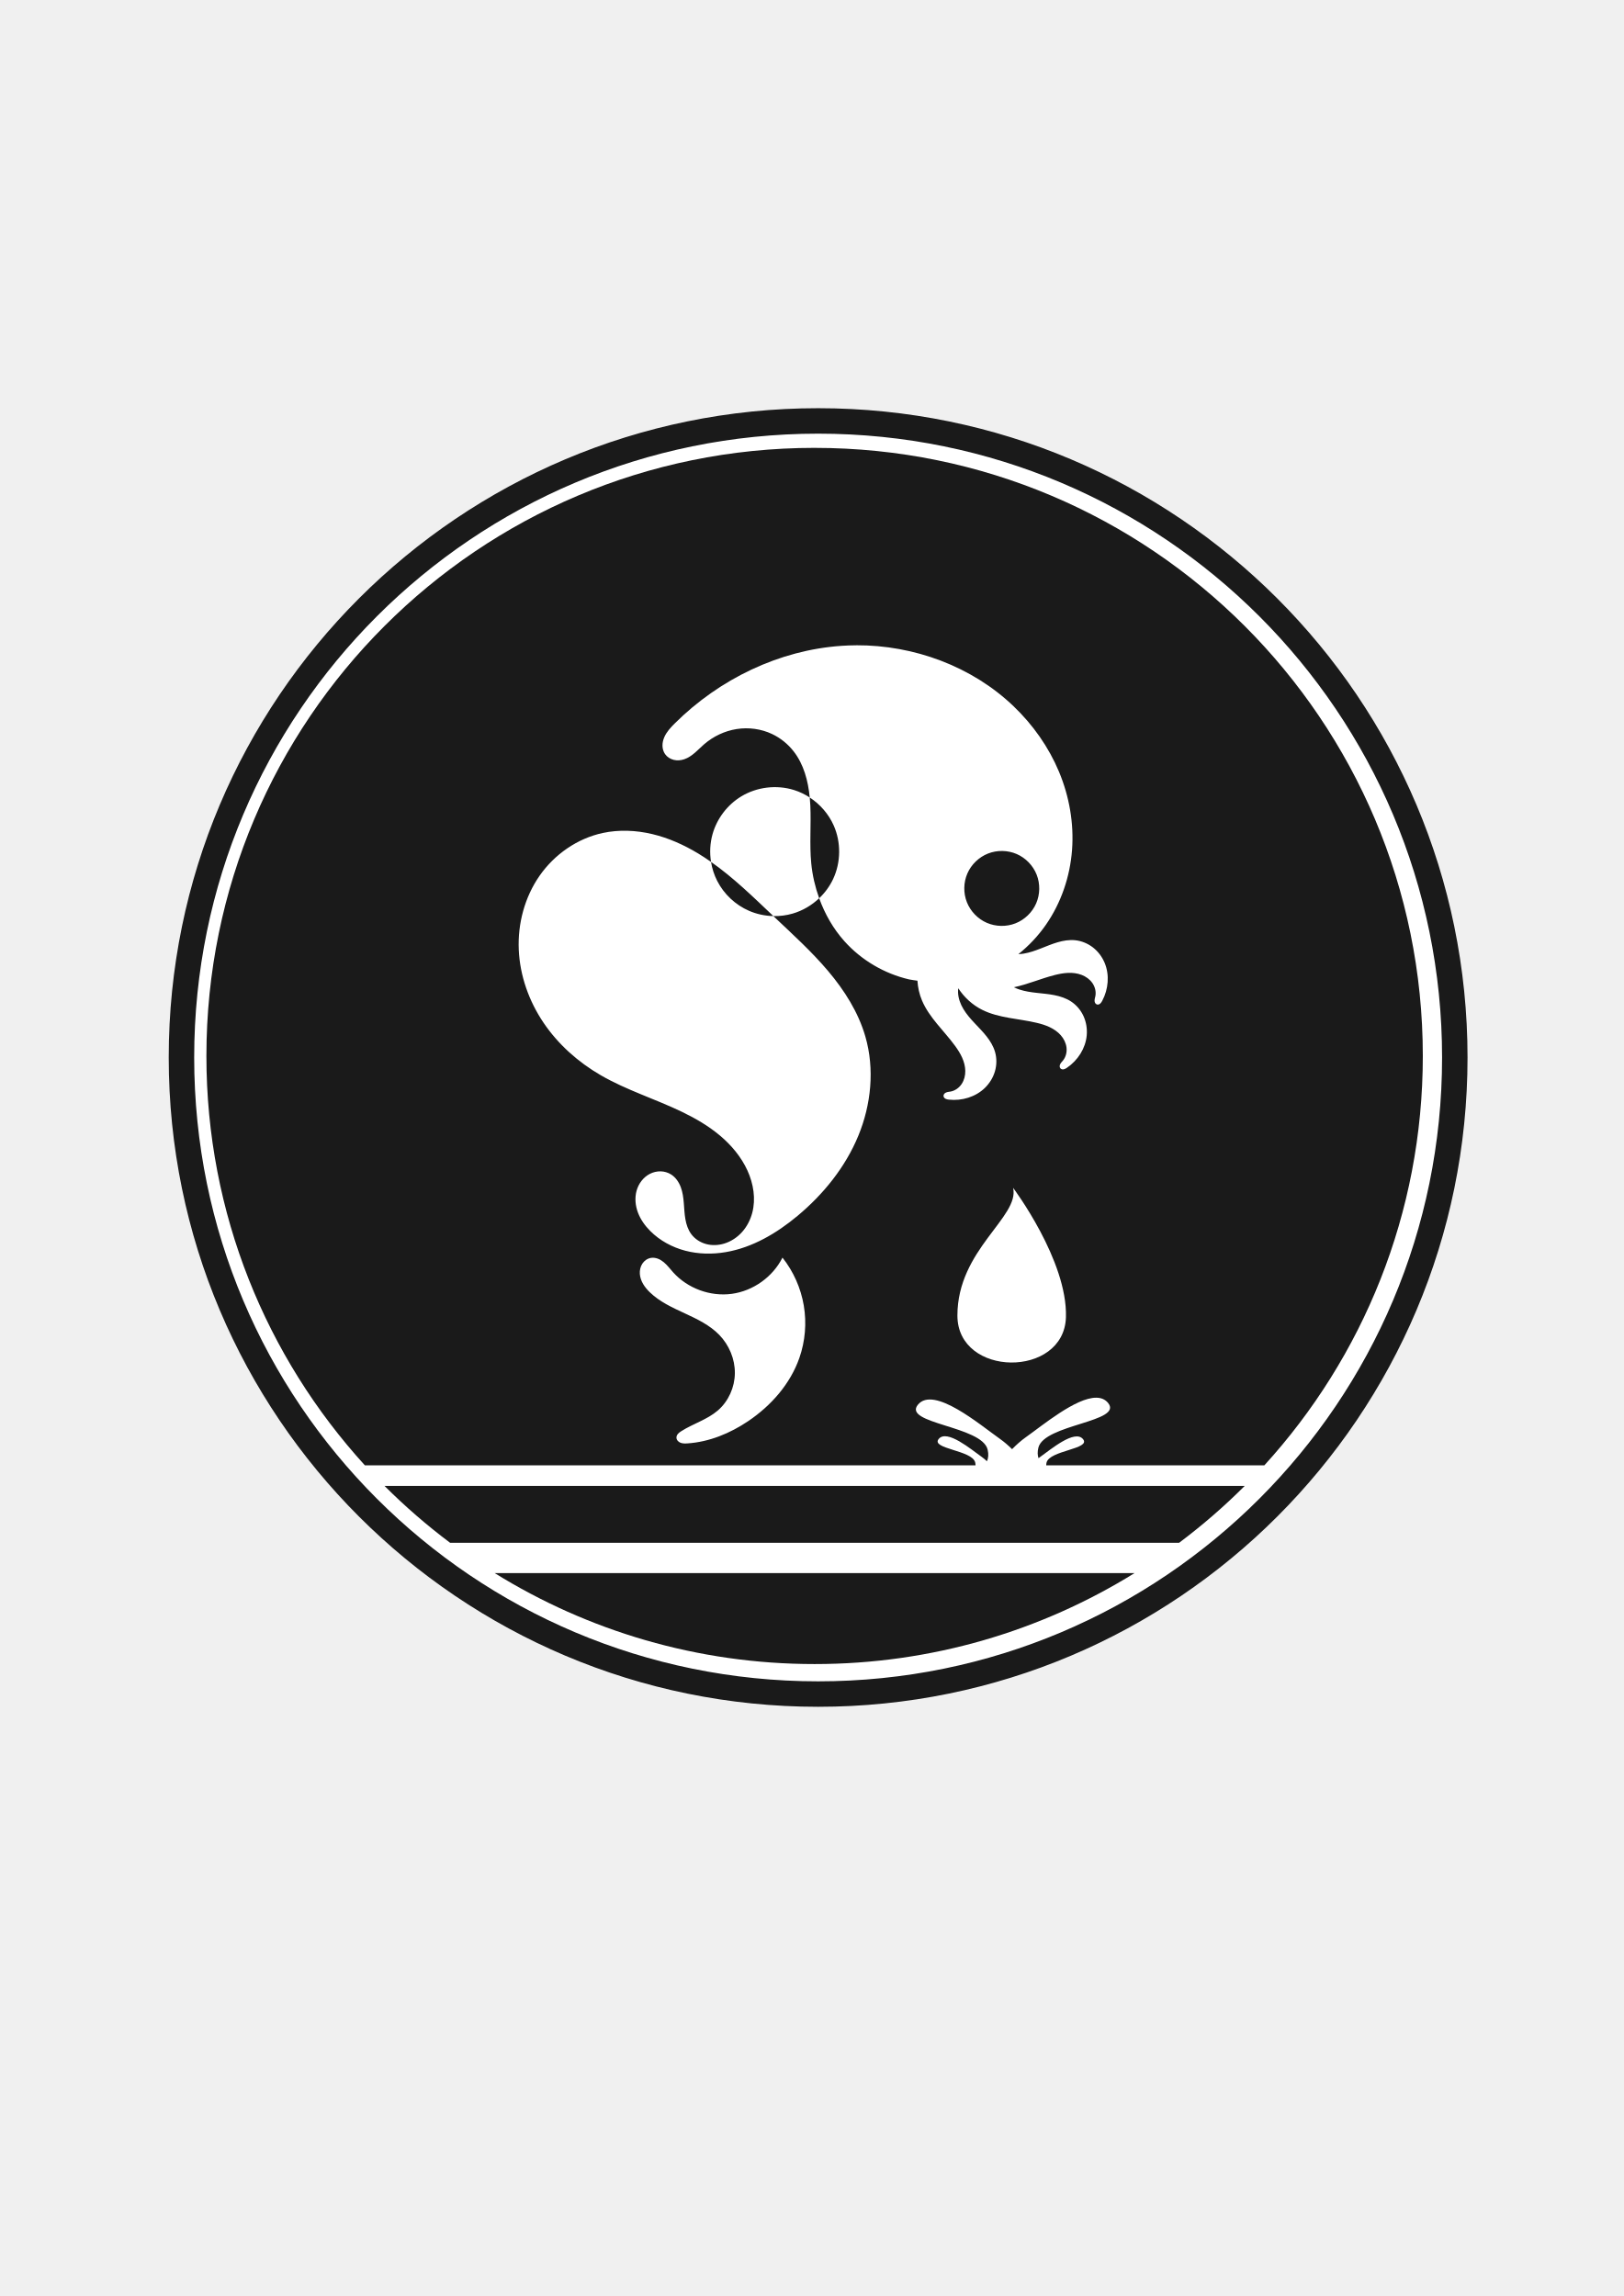
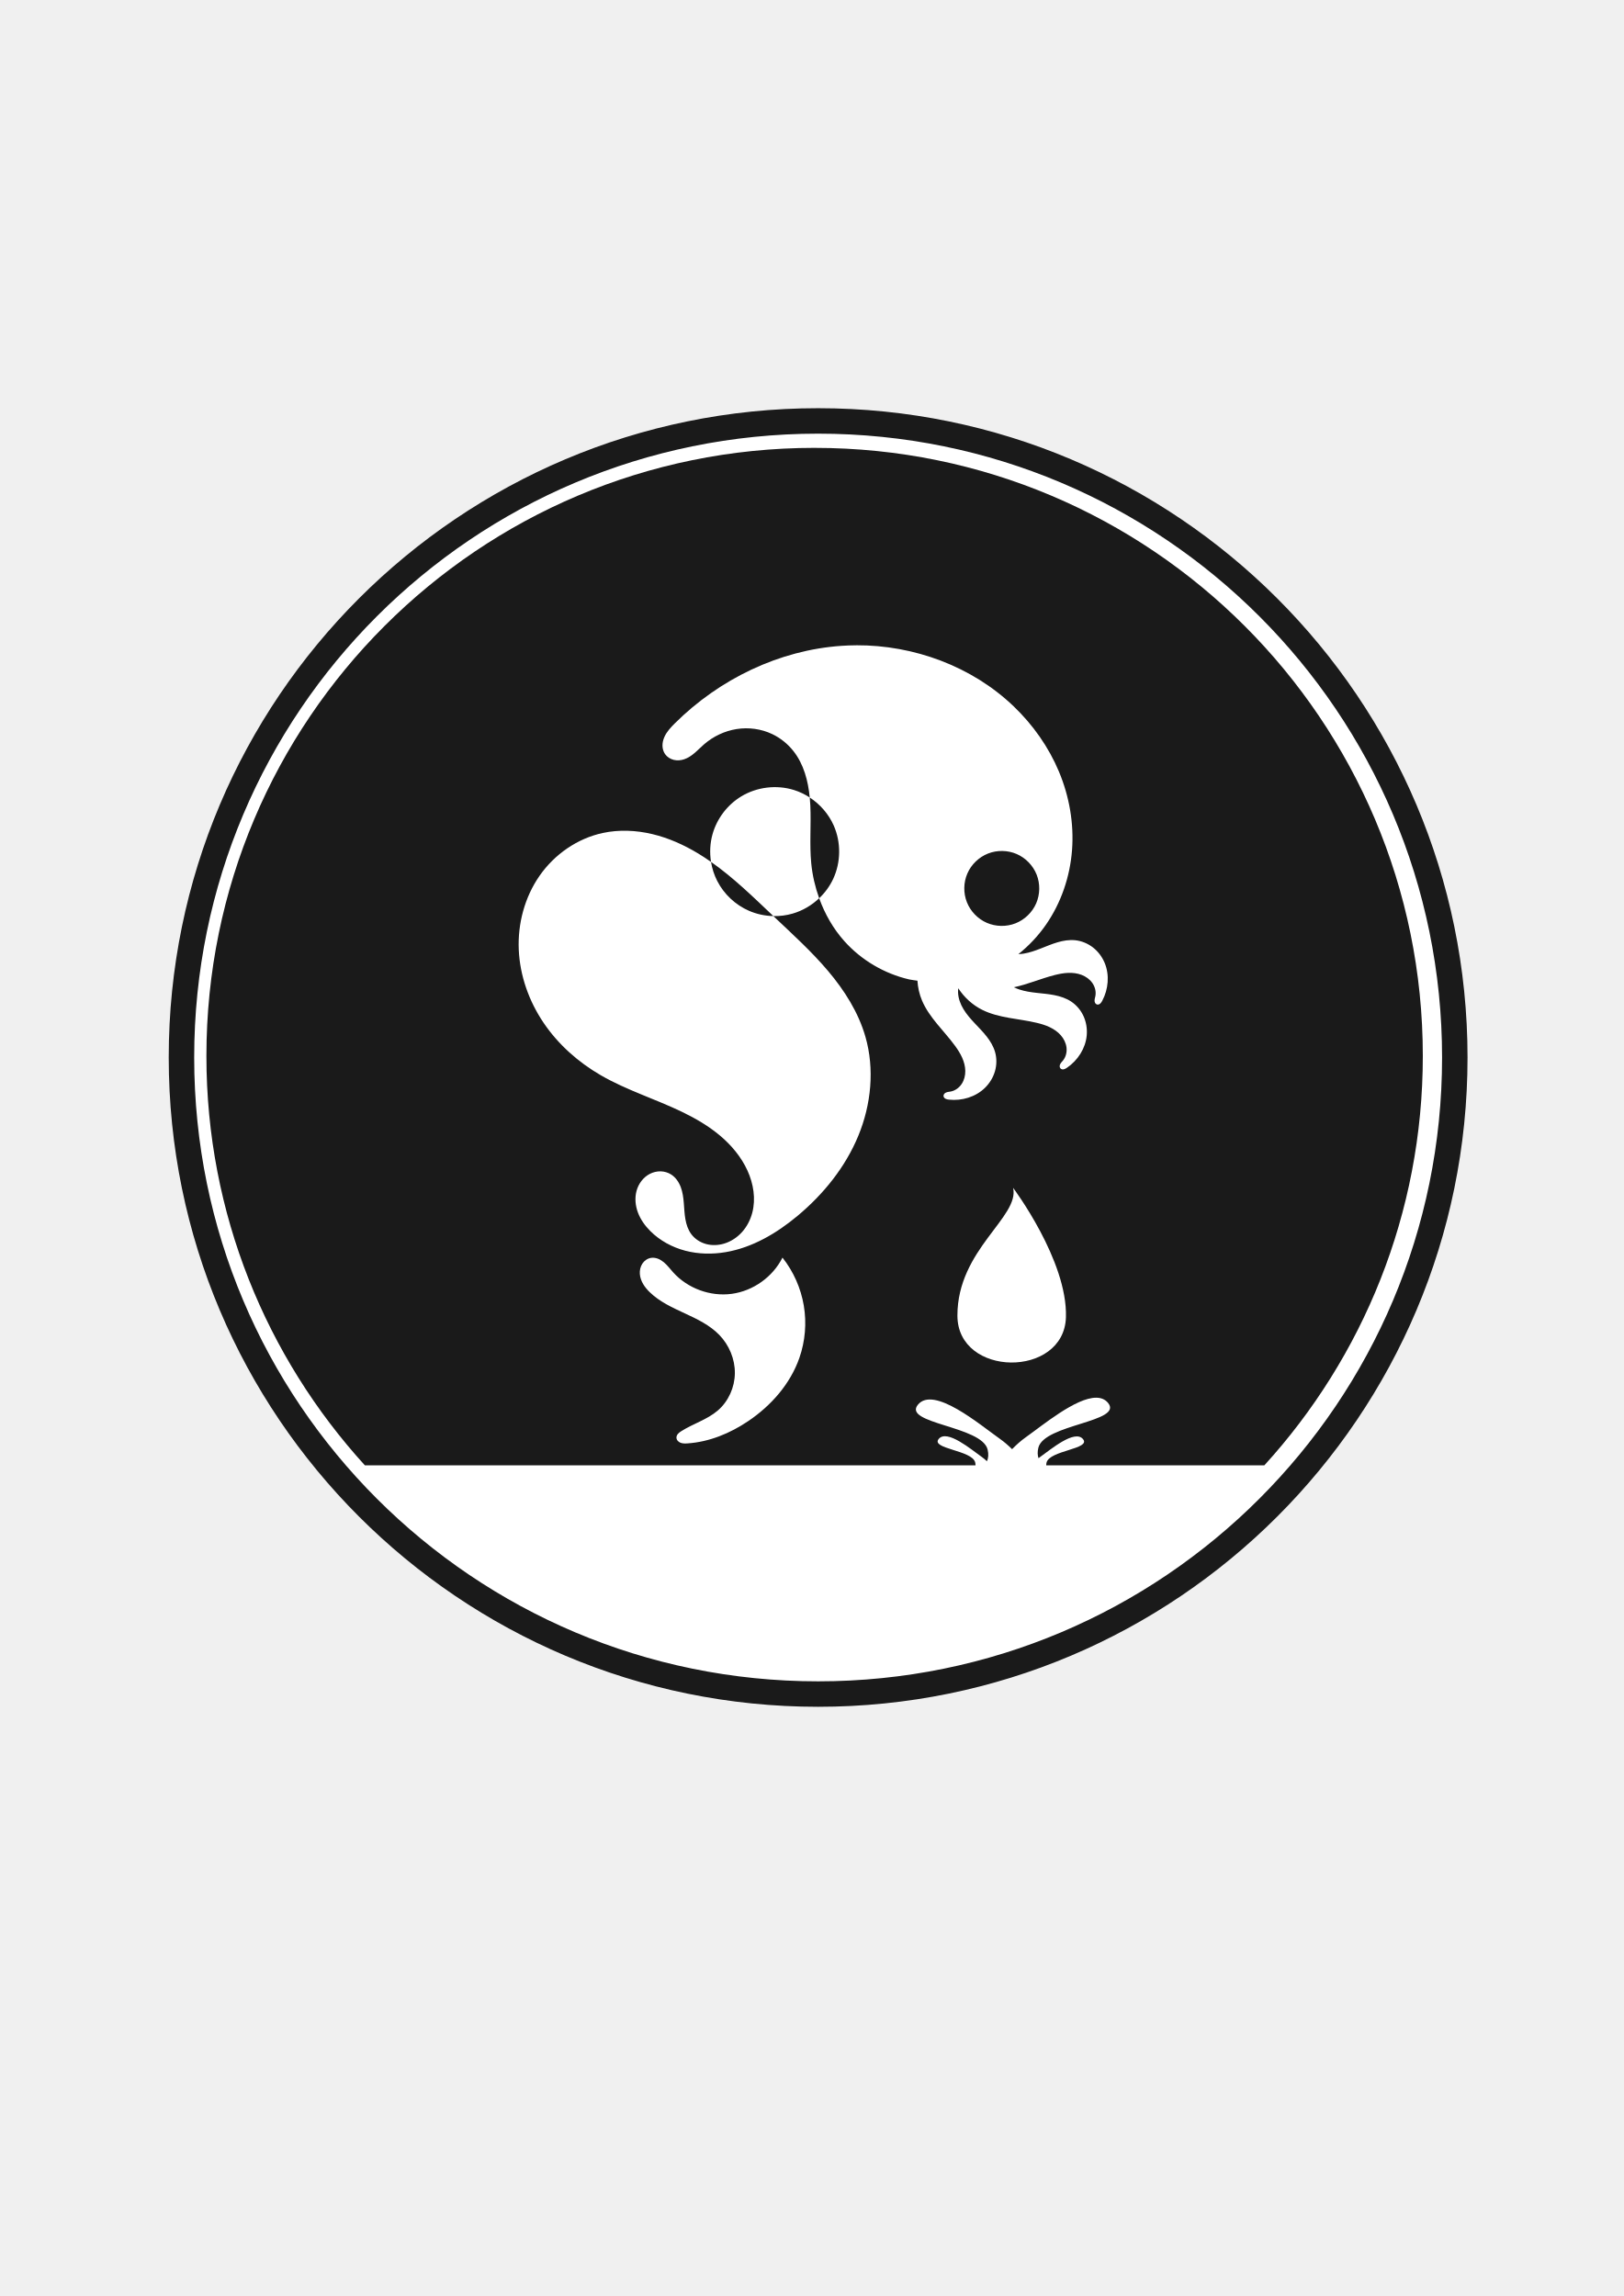
<svg xmlns="http://www.w3.org/2000/svg" width="210mm" height="297mm" viewBox="0 0 210 297" version="1.1" id="svg5">
  <defs id="defs2">
    </defs>
  <g id="layer1">
    <g id="path1">
      <path style="color:#000000;fill:#ffffff;stroke-linecap:round;stroke-linejoin:round;-inkscape-stroke:none" d="M 188.157,136.793 A 82.344,82.344 0 0 1 105.813,219.137 82.344,82.344 0 0 1 23.469,136.793 82.344,82.344 0 0 1 105.813,54.449 82.344,82.344 0 0 1 188.157,136.793 Z" id="path12" />
      <path style="color:#000000;fill:#1a1a1a;stroke-linecap:round;stroke-linejoin:round;-inkscape-stroke:none" d="m 105.812,52.803 c -46.367,0 -83.99,37.623 -83.99,83.99 0,46.367 37.623,83.99 83.99,83.99 46.367,0 83.99,-37.623 83.99,-83.99 0,-46.367 -37.623,-83.99 -83.99,-83.99 z m 0,3.293 c 44.587,0 80.697,36.11 80.697,80.697 0,44.587 -36.11,80.697 -80.697,80.697 -44.587,0 -80.697,-36.11 -80.697,-80.697 0,-44.587 36.11,-80.697 80.697,-80.697 z" id="path13" />
    </g>
-     <path id="path2" style="fill:#1a1a1a;fill-opacity:1;stroke-width:1.19;stroke-linecap:round;stroke-linejoin:round" d="m 105.356,57.933 c -43.443,1.78e-4 -78.661,35.218 -78.661,78.661 -9.3e-5,20.397 7.765,38.98 20.498,52.957 h 78.975 c 0.002,-0.115 -0.011,-0.238 -0.043,-0.375 -0.38,-1.601 -5.79,-1.747 -4.717,-3.042 1.073,-1.295 4.193,1.359 5.564,2.326 0.233,0.165 0.46,0.357 0.676,0.56 0.178,-0.396 0.232,-0.889 0.085,-1.51 -0.726,-3.059 -11.061,-3.338 -9.011,-5.811 2.05,-2.474 8.011,2.595 10.628,4.444 0.539,0.381 1.059,0.835 1.547,1.315 0.553,-0.565 1.154,-1.106 1.779,-1.547 2.127,-1.502 6.46,-5.13 9.11,-5.111 0.612,0.004 1.134,0.203 1.518,0.667 2.05,2.474 -8.285,2.753 -9.011,5.812 -0.128,0.538 -0.103,0.98 0.021,1.347 0.063,-0.049 0.127,-0.098 0.191,-0.143 1.37,-0.968 4.491,-3.621 5.564,-2.326 1.073,1.295 -4.337,1.441 -4.717,3.042 -0.031,0.129 -0.04,0.245 -0.04,0.354 h 28.209 c 12.733,-13.977 20.498,-32.56 20.498,-52.957 -1.7e-4,-43.443 -35.218,-78.661 -78.661,-78.661 z m 5.384,25.536 c 7.464,-0.031 14.965,2.729 20.352,7.89 2.496,2.391 4.536,5.272 5.869,8.461 1.333,3.189 1.951,6.687 1.69,10.134 -0.261,3.447 -1.409,6.836 -3.383,9.674 -0.993,1.428 -2.196,2.71 -3.556,3.794 0.229,-0.009 0.458,-0.028 0.684,-0.065 0.76,-0.124 1.491,-0.384 2.208,-0.664 0.717,-0.28 1.428,-0.583 2.167,-0.8 0.739,-0.217 1.514,-0.346 2.28,-0.269 0.839,0.085 1.649,0.422 2.314,0.941 0.665,0.519 1.184,1.219 1.508,1.998 0.647,1.558 0.479,3.4 -0.313,4.89 -0.073,0.136 -0.152,0.273 -0.271,0.372 -0.059,0.049 -0.129,0.088 -0.203,0.109 -0.075,0.02 -0.155,0.02 -0.229,-0.005 -0.095,-0.032 -0.173,-0.106 -0.222,-0.194 -0.048,-0.088 -0.069,-0.189 -0.07,-0.29 -0.004,-0.201 0.066,-0.395 0.104,-0.592 0.112,-0.581 -0.047,-1.2 -0.384,-1.687 -0.336,-0.487 -0.84,-0.847 -1.393,-1.059 -0.553,-0.212 -1.153,-0.283 -1.744,-0.26 -0.592,0.023 -1.176,0.137 -1.75,0.282 -1.774,0.45 -3.491,1.21 -5.269,1.578 0.228,0.112 0.464,0.209 0.705,0.289 0.731,0.243 1.499,0.353 2.264,0.438 0.765,0.085 1.535,0.147 2.29,0.298 0.755,0.151 1.501,0.396 2.144,0.821 0.704,0.465 1.265,1.139 1.612,1.908 0.347,0.769 0.482,1.63 0.407,2.47 -0.151,1.681 -1.155,3.233 -2.549,4.184 -0.128,0.087 -0.262,0.172 -0.413,0.204 -0.076,0.016 -0.155,0.018 -0.23,0.002 -0.075,-0.017 -0.146,-0.054 -0.2,-0.11 -0.069,-0.073 -0.105,-0.174 -0.107,-0.275 -0.003,-0.1 0.027,-0.2 0.072,-0.29 0.09,-0.179 0.242,-0.32 0.367,-0.477 0.369,-0.463 0.516,-1.084 0.444,-1.671 -0.072,-0.588 -0.35,-1.14 -0.741,-1.585 -0.391,-0.445 -0.89,-0.785 -1.424,-1.04 -0.534,-0.255 -1.106,-0.426 -1.681,-0.563 -2.362,-0.565 -4.89,-0.599 -7.062,-1.685 -1.258,-0.629 -2.324,-1.613 -3.092,-2.79 -0.02,0.177 -0.032,0.356 -0.026,0.536 0.025,0.77 0.305,1.515 0.703,2.174 0.398,0.659 0.91,1.242 1.437,1.803 0.527,0.561 1.072,1.107 1.548,1.713 0.476,0.605 0.884,1.277 1.097,2.017 0.233,0.811 0.223,1.687 -0.013,2.497 -0.235,0.81 -0.691,1.553 -1.294,2.143 -1.206,1.18 -2.978,1.709 -4.656,1.527 -0.154,-0.017 -0.31,-0.04 -0.446,-0.114 -0.068,-0.037 -0.13,-0.086 -0.176,-0.148 -0.046,-0.062 -0.076,-0.136 -0.081,-0.213 -0.005,-0.1 0.033,-0.201 0.097,-0.278 0.064,-0.078 0.15,-0.134 0.243,-0.173 0.185,-0.078 0.392,-0.086 0.589,-0.124 0.581,-0.112 1.096,-0.489 1.423,-0.983 0.327,-0.493 0.474,-1.094 0.465,-1.686 -0.009,-0.592 -0.167,-1.176 -0.408,-1.716 -0.241,-0.541 -0.564,-1.041 -0.912,-1.519 -1.43,-1.963 -3.33,-3.631 -4.277,-5.868 -0.345,-0.813 -0.539,-1.685 -0.593,-2.566 -0.358,-0.058 -0.722,-0.083 -1.075,-0.165 -3.202,-0.744 -6.167,-2.485 -8.361,-4.933 -1.447,-1.615 -2.536,-3.524 -3.272,-5.566 -1.4e-4,-4e-4 1.6e-4,-9.1e-4 0,-9.1e-4 l -9e-4,9.1e-4 v 4.5e-4 c -0.967,0.919 -2.149,1.613 -3.431,1.984 -0.808,0.234 -1.652,0.341 -2.493,0.323 0.052,0.05 0.105,0.1 0.158,0.149 2.378,2.25 4.811,4.456 6.923,6.958 2.112,2.501 3.91,5.33 4.818,8.476 1.214,4.202 0.754,8.8 -0.915,12.844 -1.669,4.043 -4.498,7.548 -7.857,10.35 -2.695,2.248 -5.829,4.103 -9.289,4.692 -1.73,0.294 -3.525,0.263 -5.223,-0.181 -1.698,-0.444 -3.295,-1.307 -4.535,-2.549 -0.677,-0.679 -1.25,-1.475 -1.589,-2.372 -0.34,-0.896 -0.437,-1.898 -0.186,-2.823 0.251,-0.925 0.868,-1.762 1.722,-2.199 0.427,-0.218 0.907,-0.335 1.386,-0.326 0.479,0.01 0.957,0.148 1.361,0.404 0.591,0.375 1.005,0.986 1.251,1.642 0.245,0.656 0.336,1.358 0.392,2.056 0.057,0.698 0.083,1.401 0.205,2.09 0.122,0.69 0.347,1.374 0.765,1.936 0.468,0.629 1.165,1.075 1.923,1.278 0.758,0.202 1.572,0.167 2.323,-0.059 0.899,-0.271 1.709,-0.81 2.333,-1.512 0.624,-0.701 1.063,-1.56 1.303,-2.467 0.48,-1.815 0.157,-3.778 -0.625,-5.484 -0.804,-1.753 -2.072,-3.268 -3.547,-4.509 -1.475,-1.242 -3.156,-2.22 -4.892,-3.059 -3.473,-1.677 -7.202,-2.82 -10.539,-4.754 -2.916,-1.691 -5.499,-3.987 -7.386,-6.779 -1.887,-2.793 -3.062,-6.087 -3.208,-9.455 -0.145,-3.367 0.764,-6.796 2.69,-9.562 1.926,-2.766 4.882,-4.831 8.177,-5.536 2.104,-0.451 4.309,-0.353 6.402,0.145 2.094,0.498 4.081,1.389 5.923,2.501 0.572,0.345 1.129,0.713 1.674,1.096 -0.192,-1.199 -0.129,-2.441 0.202,-3.609 0.567,-2.002 1.913,-3.771 3.69,-4.853 2.024,-1.233 4.586,-1.545 6.847,-0.834 0.717,0.225 1.4,0.553 2.028,0.964 0.033,0.349 0.06,0.698 0.076,1.045 0.116,2.487 -0.121,4.987 0.118,7.465 0.148,1.542 0.501,3.066 1.026,4.524 0.75,-0.713 1.371,-1.56 1.809,-2.498 1.004,-2.147 1.033,-4.728 0.079,-6.897 -0.652,-1.482 -1.755,-2.754 -3.109,-3.639 -0.206,-2.148 -0.77,-4.289 -2.088,-5.977 -0.736,-0.942 -1.691,-1.714 -2.77,-2.227 -1.418,-0.674 -3.044,-0.893 -4.595,-0.649 -1.551,0.244 -3.023,0.945 -4.211,1.973 -0.408,0.353 -0.783,0.744 -1.193,1.095 -0.41,0.352 -0.862,0.667 -1.374,0.84 -0.435,0.148 -0.912,0.187 -1.359,0.078 -0.447,-0.109 -0.86,-0.371 -1.122,-0.749 -0.217,-0.313 -0.325,-0.695 -0.333,-1.075 -0.007,-0.381 0.083,-0.76 0.234,-1.109 0.303,-0.699 0.838,-1.268 1.378,-1.804 5.74,-5.704 13.477,-9.464 21.55,-10.014 0.631,-0.043 1.262,-0.065 1.895,-0.068 z m 18.904,26.609 c -0.635,-0.01 -1.272,0.1 -1.862,0.333 -1.181,0.466 -2.163,1.415 -2.669,2.58 -0.506,1.165 -0.529,2.53 -0.063,3.712 0.466,1.181 1.415,2.164 2.58,2.67 1.165,0.506 2.531,0.529 3.713,0.063 1.181,-0.466 2.163,-1.415 2.669,-2.58 0.506,-1.165 0.529,-2.531 0.063,-3.713 -0.466,-1.181 -1.415,-2.163 -2.58,-2.669 -0.582,-0.253 -1.215,-0.384 -1.85,-0.396 z m -37.683,1.412 c 0.137,0.854 0.404,1.688 0.797,2.459 0.873,1.712 2.356,3.106 4.119,3.87 0.991,0.429 2.067,0.659 3.147,0.682 -2.588,-2.452 -5.154,-4.969 -8.062,-7.01 z m 39.07,42.166 c 0,0 7.055,9.385 6.831,16.737 -0.24,7.893 -14.036,7.796 -14.036,-0.219 0,-8.538 8.069,-12.739 7.205,-16.518 z m -29.829,9.024 c 1.419,1.794 2.377,3.949 2.757,6.205 0.38,2.256 0.182,4.606 -0.572,6.766 -1.174,3.366 -3.656,6.179 -6.611,8.173 -2.344,1.582 -5.05,2.703 -7.872,2.887 -0.303,0.02 -0.617,0.027 -0.898,-0.087 -0.141,-0.057 -0.271,-0.144 -0.366,-0.262 -0.095,-0.118 -0.155,-0.268 -0.152,-0.42 0.003,-0.179 0.089,-0.348 0.208,-0.481 0.119,-0.133 0.268,-0.235 0.419,-0.331 1.529,-0.972 3.344,-1.49 4.718,-2.67 1.387,-1.191 2.195,-3.01 2.21,-4.838 0.016,-1.828 -0.746,-3.639 -2.019,-4.95 -1.23,-1.266 -2.864,-2.046 -4.466,-2.787 -1.602,-0.741 -3.244,-1.493 -4.512,-2.721 -0.331,-0.321 -0.635,-0.674 -0.868,-1.072 -0.233,-0.398 -0.393,-0.844 -0.425,-1.304 -0.032,-0.46 0.069,-0.935 0.321,-1.321 0.251,-0.387 0.659,-0.678 1.114,-0.752 0.297,-0.048 0.605,-0.005 0.887,0.099 0.282,0.104 0.539,0.267 0.771,0.459 0.463,0.383 0.822,0.875 1.225,1.321 1.874,2.075 4.8,3.146 7.57,2.771 2.77,-0.375 5.306,-2.186 6.56,-4.685 z m -51.476,29.527 c 2.65,2.65 5.489,5.111 8.493,7.364 h 94.275 c 3.004,-2.252 5.844,-4.713 8.493,-7.364 z m 14.255,11.284 c 12.021,7.451 26.192,11.764 41.375,11.764 15.183,7e-5 29.354,-4.313 41.376,-11.764 z" />
+     <path id="path2" style="fill:#1a1a1a;fill-opacity:1;stroke-width:1.19;stroke-linecap:round;stroke-linejoin:round" d="m 105.356,57.933 c -43.443,1.78e-4 -78.661,35.218 -78.661,78.661 -9.3e-5,20.397 7.765,38.98 20.498,52.957 h 78.975 c 0.002,-0.115 -0.011,-0.238 -0.043,-0.375 -0.38,-1.601 -5.79,-1.747 -4.717,-3.042 1.073,-1.295 4.193,1.359 5.564,2.326 0.233,0.165 0.46,0.357 0.676,0.56 0.178,-0.396 0.232,-0.889 0.085,-1.51 -0.726,-3.059 -11.061,-3.338 -9.011,-5.811 2.05,-2.474 8.011,2.595 10.628,4.444 0.539,0.381 1.059,0.835 1.547,1.315 0.553,-0.565 1.154,-1.106 1.779,-1.547 2.127,-1.502 6.46,-5.13 9.11,-5.111 0.612,0.004 1.134,0.203 1.518,0.667 2.05,2.474 -8.285,2.753 -9.011,5.812 -0.128,0.538 -0.103,0.98 0.021,1.347 0.063,-0.049 0.127,-0.098 0.191,-0.143 1.37,-0.968 4.491,-3.621 5.564,-2.326 1.073,1.295 -4.337,1.441 -4.717,3.042 -0.031,0.129 -0.04,0.245 -0.04,0.354 h 28.209 c 12.733,-13.977 20.498,-32.56 20.498,-52.957 -1.7e-4,-43.443 -35.218,-78.661 -78.661,-78.661 z m 5.384,25.536 c 7.464,-0.031 14.965,2.729 20.352,7.89 2.496,2.391 4.536,5.272 5.869,8.461 1.333,3.189 1.951,6.687 1.69,10.134 -0.261,3.447 -1.409,6.836 -3.383,9.674 -0.993,1.428 -2.196,2.71 -3.556,3.794 0.229,-0.009 0.458,-0.028 0.684,-0.065 0.76,-0.124 1.491,-0.384 2.208,-0.664 0.717,-0.28 1.428,-0.583 2.167,-0.8 0.739,-0.217 1.514,-0.346 2.28,-0.269 0.839,0.085 1.649,0.422 2.314,0.941 0.665,0.519 1.184,1.219 1.508,1.998 0.647,1.558 0.479,3.4 -0.313,4.89 -0.073,0.136 -0.152,0.273 -0.271,0.372 -0.059,0.049 -0.129,0.088 -0.203,0.109 -0.075,0.02 -0.155,0.02 -0.229,-0.005 -0.095,-0.032 -0.173,-0.106 -0.222,-0.194 -0.048,-0.088 -0.069,-0.189 -0.07,-0.29 -0.004,-0.201 0.066,-0.395 0.104,-0.592 0.112,-0.581 -0.047,-1.2 -0.384,-1.687 -0.336,-0.487 -0.84,-0.847 -1.393,-1.059 -0.553,-0.212 -1.153,-0.283 -1.744,-0.26 -0.592,0.023 -1.176,0.137 -1.75,0.282 -1.774,0.45 -3.491,1.21 -5.269,1.578 0.228,0.112 0.464,0.209 0.705,0.289 0.731,0.243 1.499,0.353 2.264,0.438 0.765,0.085 1.535,0.147 2.29,0.298 0.755,0.151 1.501,0.396 2.144,0.821 0.704,0.465 1.265,1.139 1.612,1.908 0.347,0.769 0.482,1.63 0.407,2.47 -0.151,1.681 -1.155,3.233 -2.549,4.184 -0.128,0.087 -0.262,0.172 -0.413,0.204 -0.076,0.016 -0.155,0.018 -0.23,0.002 -0.075,-0.017 -0.146,-0.054 -0.2,-0.11 -0.069,-0.073 -0.105,-0.174 -0.107,-0.275 -0.003,-0.1 0.027,-0.2 0.072,-0.29 0.09,-0.179 0.242,-0.32 0.367,-0.477 0.369,-0.463 0.516,-1.084 0.444,-1.671 -0.072,-0.588 -0.35,-1.14 -0.741,-1.585 -0.391,-0.445 -0.89,-0.785 -1.424,-1.04 -0.534,-0.255 -1.106,-0.426 -1.681,-0.563 -2.362,-0.565 -4.89,-0.599 -7.062,-1.685 -1.258,-0.629 -2.324,-1.613 -3.092,-2.79 -0.02,0.177 -0.032,0.356 -0.026,0.536 0.025,0.77 0.305,1.515 0.703,2.174 0.398,0.659 0.91,1.242 1.437,1.803 0.527,0.561 1.072,1.107 1.548,1.713 0.476,0.605 0.884,1.277 1.097,2.017 0.233,0.811 0.223,1.687 -0.013,2.497 -0.235,0.81 -0.691,1.553 -1.294,2.143 -1.206,1.18 -2.978,1.709 -4.656,1.527 -0.154,-0.017 -0.31,-0.04 -0.446,-0.114 -0.068,-0.037 -0.13,-0.086 -0.176,-0.148 -0.046,-0.062 -0.076,-0.136 -0.081,-0.213 -0.005,-0.1 0.033,-0.201 0.097,-0.278 0.064,-0.078 0.15,-0.134 0.243,-0.173 0.185,-0.078 0.392,-0.086 0.589,-0.124 0.581,-0.112 1.096,-0.489 1.423,-0.983 0.327,-0.493 0.474,-1.094 0.465,-1.686 -0.009,-0.592 -0.167,-1.176 -0.408,-1.716 -0.241,-0.541 -0.564,-1.041 -0.912,-1.519 -1.43,-1.963 -3.33,-3.631 -4.277,-5.868 -0.345,-0.813 -0.539,-1.685 -0.593,-2.566 -0.358,-0.058 -0.722,-0.083 -1.075,-0.165 -3.202,-0.744 -6.167,-2.485 -8.361,-4.933 -1.447,-1.615 -2.536,-3.524 -3.272,-5.566 -1.4e-4,-4e-4 1.6e-4,-9.1e-4 0,-9.1e-4 l -9e-4,9.1e-4 v 4.5e-4 c -0.967,0.919 -2.149,1.613 -3.431,1.984 -0.808,0.234 -1.652,0.341 -2.493,0.323 0.052,0.05 0.105,0.1 0.158,0.149 2.378,2.25 4.811,4.456 6.923,6.958 2.112,2.501 3.91,5.33 4.818,8.476 1.214,4.202 0.754,8.8 -0.915,12.844 -1.669,4.043 -4.498,7.548 -7.857,10.35 -2.695,2.248 -5.829,4.103 -9.289,4.692 -1.73,0.294 -3.525,0.263 -5.223,-0.181 -1.698,-0.444 -3.295,-1.307 -4.535,-2.549 -0.677,-0.679 -1.25,-1.475 -1.589,-2.372 -0.34,-0.896 -0.437,-1.898 -0.186,-2.823 0.251,-0.925 0.868,-1.762 1.722,-2.199 0.427,-0.218 0.907,-0.335 1.386,-0.326 0.479,0.01 0.957,0.148 1.361,0.404 0.591,0.375 1.005,0.986 1.251,1.642 0.245,0.656 0.336,1.358 0.392,2.056 0.057,0.698 0.083,1.401 0.205,2.09 0.122,0.69 0.347,1.374 0.765,1.936 0.468,0.629 1.165,1.075 1.923,1.278 0.758,0.202 1.572,0.167 2.323,-0.059 0.899,-0.271 1.709,-0.81 2.333,-1.512 0.624,-0.701 1.063,-1.56 1.303,-2.467 0.48,-1.815 0.157,-3.778 -0.625,-5.484 -0.804,-1.753 -2.072,-3.268 -3.547,-4.509 -1.475,-1.242 -3.156,-2.22 -4.892,-3.059 -3.473,-1.677 -7.202,-2.82 -10.539,-4.754 -2.916,-1.691 -5.499,-3.987 -7.386,-6.779 -1.887,-2.793 -3.062,-6.087 -3.208,-9.455 -0.145,-3.367 0.764,-6.796 2.69,-9.562 1.926,-2.766 4.882,-4.831 8.177,-5.536 2.104,-0.451 4.309,-0.353 6.402,0.145 2.094,0.498 4.081,1.389 5.923,2.501 0.572,0.345 1.129,0.713 1.674,1.096 -0.192,-1.199 -0.129,-2.441 0.202,-3.609 0.567,-2.002 1.913,-3.771 3.69,-4.853 2.024,-1.233 4.586,-1.545 6.847,-0.834 0.717,0.225 1.4,0.553 2.028,0.964 0.033,0.349 0.06,0.698 0.076,1.045 0.116,2.487 -0.121,4.987 0.118,7.465 0.148,1.542 0.501,3.066 1.026,4.524 0.75,-0.713 1.371,-1.56 1.809,-2.498 1.004,-2.147 1.033,-4.728 0.079,-6.897 -0.652,-1.482 -1.755,-2.754 -3.109,-3.639 -0.206,-2.148 -0.77,-4.289 -2.088,-5.977 -0.736,-0.942 -1.691,-1.714 -2.77,-2.227 -1.418,-0.674 -3.044,-0.893 -4.595,-0.649 -1.551,0.244 -3.023,0.945 -4.211,1.973 -0.408,0.353 -0.783,0.744 -1.193,1.095 -0.41,0.352 -0.862,0.667 -1.374,0.84 -0.435,0.148 -0.912,0.187 -1.359,0.078 -0.447,-0.109 -0.86,-0.371 -1.122,-0.749 -0.217,-0.313 -0.325,-0.695 -0.333,-1.075 -0.007,-0.381 0.083,-0.76 0.234,-1.109 0.303,-0.699 0.838,-1.268 1.378,-1.804 5.74,-5.704 13.477,-9.464 21.55,-10.014 0.631,-0.043 1.262,-0.065 1.895,-0.068 z m 18.904,26.609 c -0.635,-0.01 -1.272,0.1 -1.862,0.333 -1.181,0.466 -2.163,1.415 -2.669,2.58 -0.506,1.165 -0.529,2.53 -0.063,3.712 0.466,1.181 1.415,2.164 2.58,2.67 1.165,0.506 2.531,0.529 3.713,0.063 1.181,-0.466 2.163,-1.415 2.669,-2.58 0.506,-1.165 0.529,-2.531 0.063,-3.713 -0.466,-1.181 -1.415,-2.163 -2.58,-2.669 -0.582,-0.253 -1.215,-0.384 -1.85,-0.396 z m -37.683,1.412 c 0.137,0.854 0.404,1.688 0.797,2.459 0.873,1.712 2.356,3.106 4.119,3.87 0.991,0.429 2.067,0.659 3.147,0.682 -2.588,-2.452 -5.154,-4.969 -8.062,-7.01 z m 39.07,42.166 c 0,0 7.055,9.385 6.831,16.737 -0.24,7.893 -14.036,7.796 -14.036,-0.219 0,-8.538 8.069,-12.739 7.205,-16.518 z m -29.829,9.024 c 1.419,1.794 2.377,3.949 2.757,6.205 0.38,2.256 0.182,4.606 -0.572,6.766 -1.174,3.366 -3.656,6.179 -6.611,8.173 -2.344,1.582 -5.05,2.703 -7.872,2.887 -0.303,0.02 -0.617,0.027 -0.898,-0.087 -0.141,-0.057 -0.271,-0.144 -0.366,-0.262 -0.095,-0.118 -0.155,-0.268 -0.152,-0.42 0.003,-0.179 0.089,-0.348 0.208,-0.481 0.119,-0.133 0.268,-0.235 0.419,-0.331 1.529,-0.972 3.344,-1.49 4.718,-2.67 1.387,-1.191 2.195,-3.01 2.21,-4.838 0.016,-1.828 -0.746,-3.639 -2.019,-4.95 -1.23,-1.266 -2.864,-2.046 -4.466,-2.787 -1.602,-0.741 -3.244,-1.493 -4.512,-2.721 -0.331,-0.321 -0.635,-0.674 -0.868,-1.072 -0.233,-0.398 -0.393,-0.844 -0.425,-1.304 -0.032,-0.46 0.069,-0.935 0.321,-1.321 0.251,-0.387 0.659,-0.678 1.114,-0.752 0.297,-0.048 0.605,-0.005 0.887,0.099 0.282,0.104 0.539,0.267 0.771,0.459 0.463,0.383 0.822,0.875 1.225,1.321 1.874,2.075 4.8,3.146 7.57,2.771 2.77,-0.375 5.306,-2.186 6.56,-4.685 z" />
  </g>
</svg>
